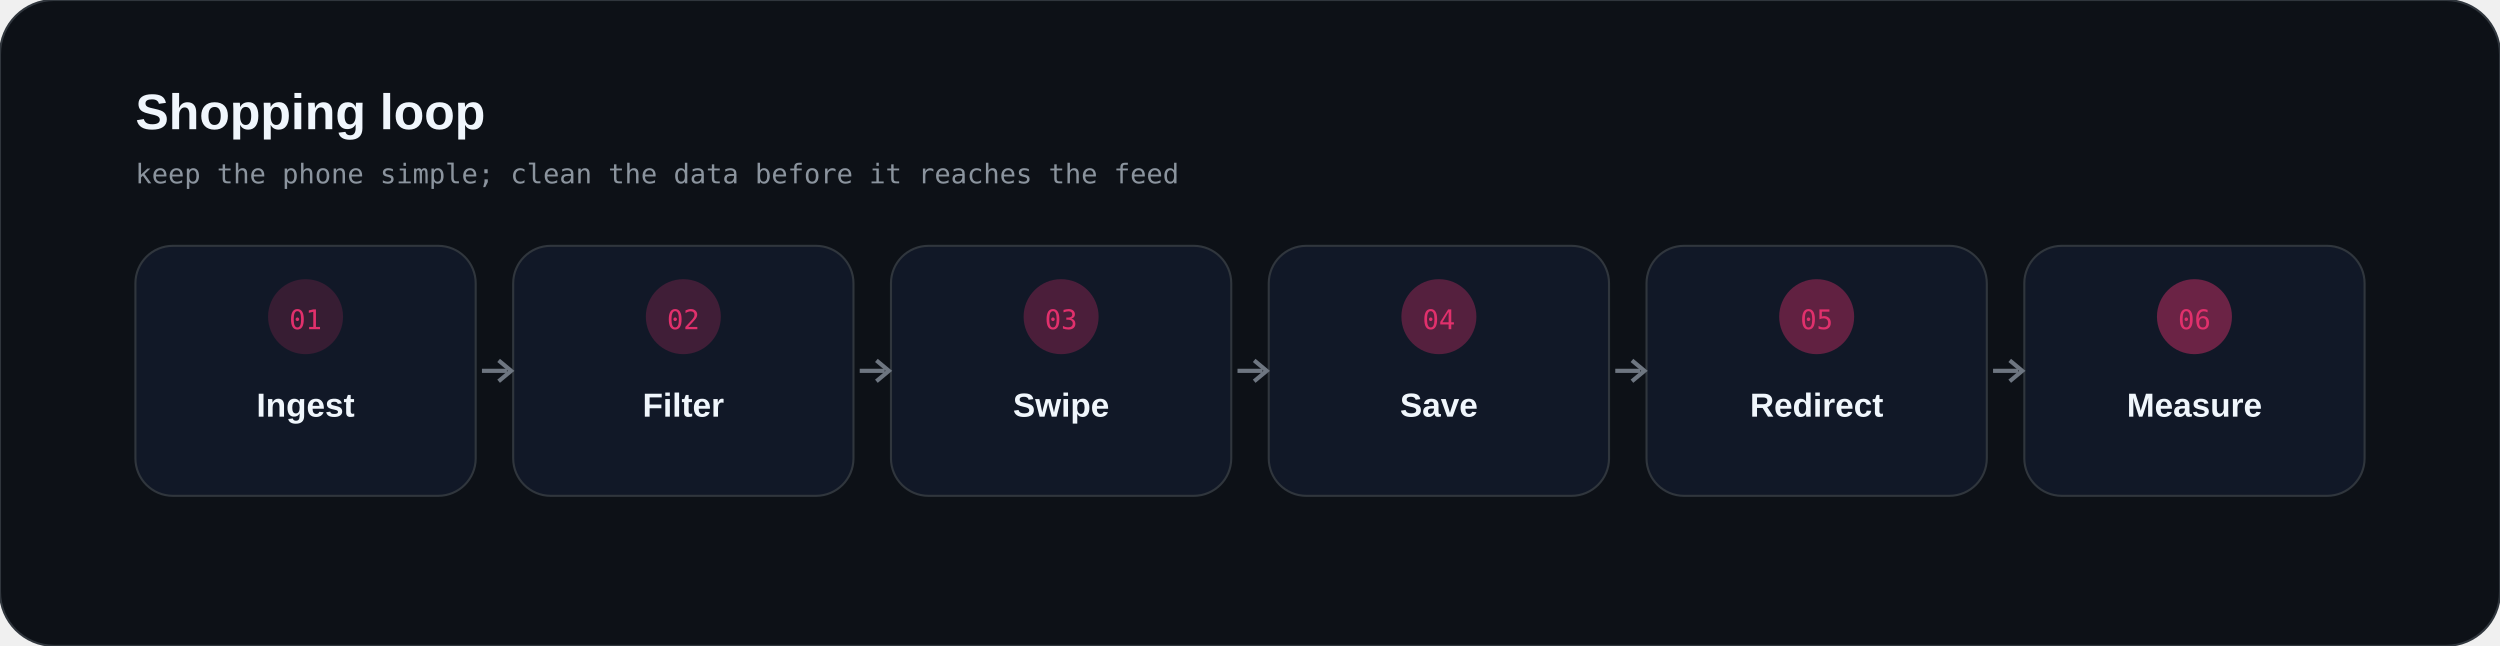
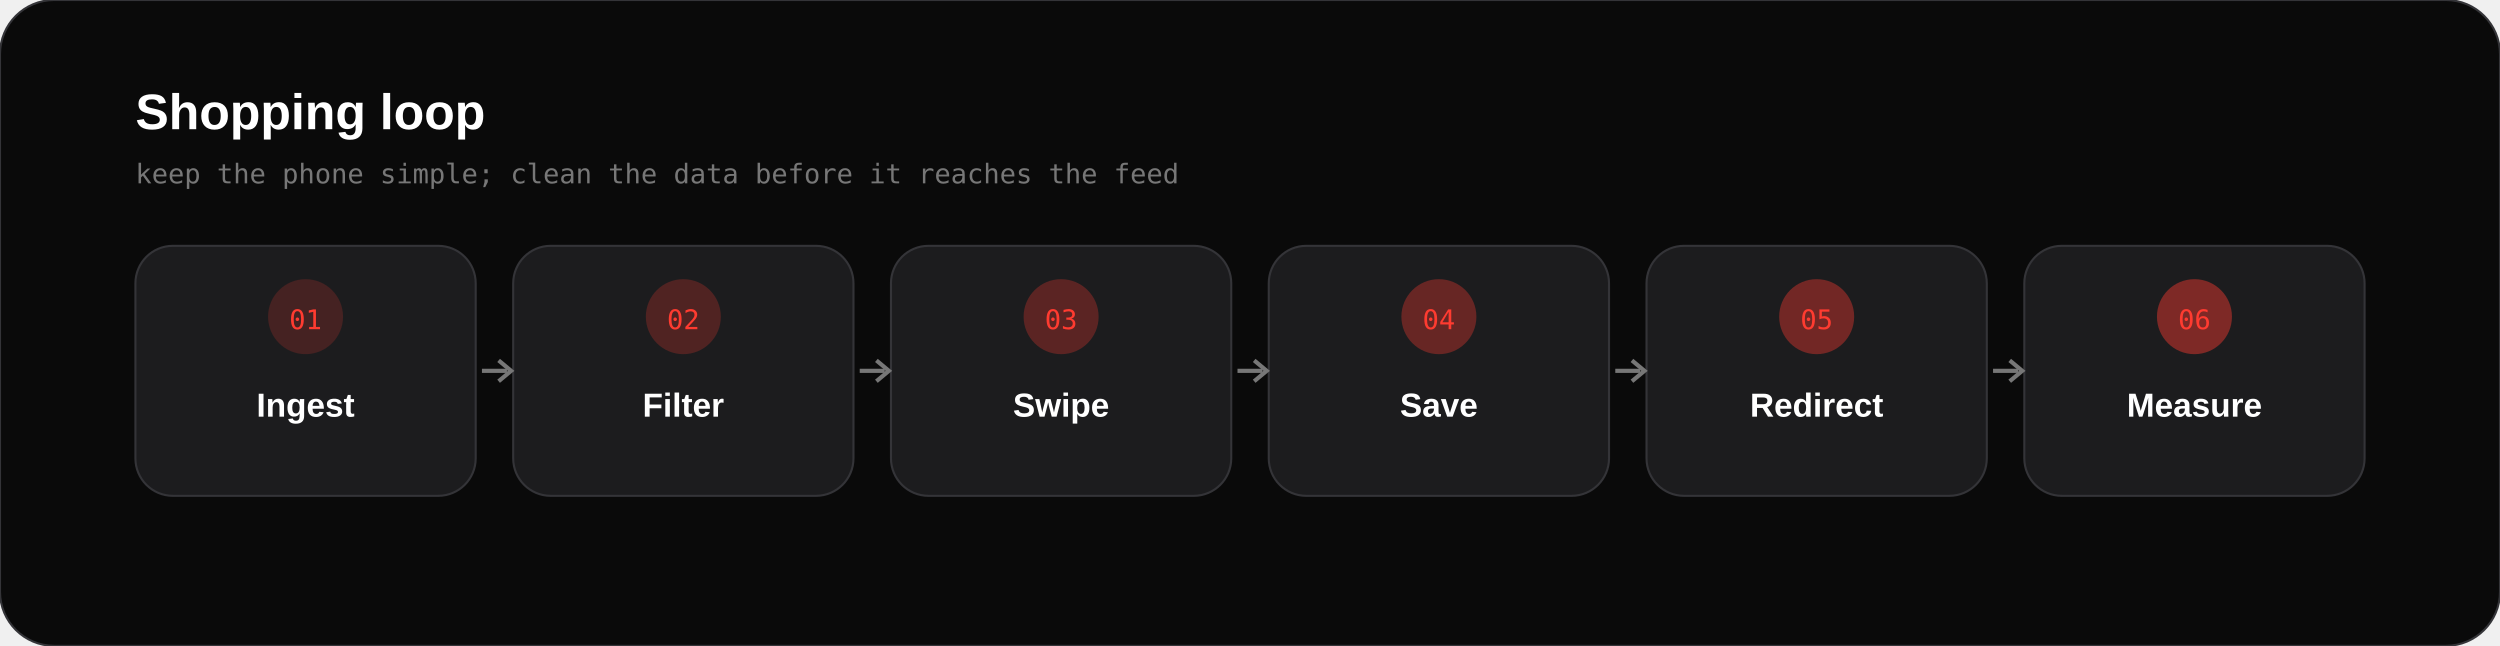
<svg xmlns="http://www.w3.org/2000/svg" width="1200" height="310" viewBox="0 0 1200 310">
-   <rect width="1200" height="310" rx="26" fill="#0d1117" stroke="#30363d" />
-   <text x="65" y="62" fill="#f0f6fc" font-family="Arial" font-size="24" font-weight="700">Shopping loop</text>
-   <text x="65" y="88" fill="#8b949e" font-family="monospace" font-size="13">keep the phone simple; clean the data before it reaches the feed</text>
+   <rect width="1200" height="310" rx="26" fill="#0a0a0a" stroke="#343438" />
+   <text x="65" y="62" fill="#ffffff" font-family="Arial" font-size="24" font-weight="700">Shopping loop</text>
+   <text x="65" y="88" fill="#777777" font-family="monospace" font-size="13">keep the phone simple; clean the data before it reaches the feed</text>
  <g transform="translate(65 118)">
-     <rect width="163.333" height="120" rx="18" fill="#111827" stroke="#30363d" />
-     <circle cx="81.667" cy="34" r="18" fill="#e1306c" opacity="0.18" />
-     <text x="81.667" y="40" text-anchor="middle" fill="#e1306c" font-family="monospace" font-size="13">01</text>
-     <text x="81.667" y="82" text-anchor="middle" fill="#f0f6fc" font-family="Arial" font-size="16" font-weight="700">Ingest</text>
+     <rect width="163.333" height="120" rx="18" fill="#1c1c1e" stroke="#343438" />
+     <circle cx="81.667" cy="34" r="18" fill="#FF3B30" opacity="0.18" />
+     <text x="81.667" y="40" text-anchor="middle" fill="#FF3B30" font-family="monospace" font-size="13">01</text>
+     <text x="81.667" y="82" text-anchor="middle" fill="#ffffff" font-family="Arial" font-size="16" font-weight="700">Ingest</text>
  </g>
  <g transform="translate(246.3333 118)">
-     <rect width="163.333" height="120" rx="18" fill="#111827" stroke="#30363d" />
-     <circle cx="81.667" cy="34" r="18" fill="#e1306c" opacity="0.23" />
-     <text x="81.667" y="40" text-anchor="middle" fill="#e1306c" font-family="monospace" font-size="13">02</text>
-     <text x="81.667" y="82" text-anchor="middle" fill="#f0f6fc" font-family="Arial" font-size="16" font-weight="700">Filter</text>
+     <rect width="163.333" height="120" rx="18" fill="#1c1c1e" stroke="#343438" />
+     <circle cx="81.667" cy="34" r="18" fill="#FF3B30" opacity="0.23" />
+     <text x="81.667" y="40" text-anchor="middle" fill="#FF3B30" font-family="monospace" font-size="13">02</text>
+     <text x="81.667" y="82" text-anchor="middle" fill="#ffffff" font-family="Arial" font-size="16" font-weight="700">Filter</text>
  </g>
  <g transform="translate(427.6667 118)">
-     <rect width="163.333" height="120" rx="18" fill="#111827" stroke="#30363d" />
-     <circle cx="81.667" cy="34" r="18" fill="#e1306c" opacity="0.28" />
-     <text x="81.667" y="40" text-anchor="middle" fill="#e1306c" font-family="monospace" font-size="13">03</text>
-     <text x="81.667" y="82" text-anchor="middle" fill="#f0f6fc" font-family="Arial" font-size="16" font-weight="700">Swipe</text>
+     <rect width="163.333" height="120" rx="18" fill="#1c1c1e" stroke="#343438" />
+     <circle cx="81.667" cy="34" r="18" fill="#FF3B30" opacity="0.28" />
+     <text x="81.667" y="40" text-anchor="middle" fill="#FF3B30" font-family="monospace" font-size="13">03</text>
+     <text x="81.667" y="82" text-anchor="middle" fill="#ffffff" font-family="Arial" font-size="16" font-weight="700">Swipe</text>
  </g>
  <g transform="translate(609 118)">
-     <rect width="163.333" height="120" rx="18" fill="#111827" stroke="#30363d" />
-     <circle cx="81.667" cy="34" r="18" fill="#e1306c" opacity="0.33" />
-     <text x="81.667" y="40" text-anchor="middle" fill="#e1306c" font-family="monospace" font-size="13">04</text>
-     <text x="81.667" y="82" text-anchor="middle" fill="#f0f6fc" font-family="Arial" font-size="16" font-weight="700">Save</text>
+     <rect width="163.333" height="120" rx="18" fill="#1c1c1e" stroke="#343438" />
+     <circle cx="81.667" cy="34" r="18" fill="#FF3B30" opacity="0.33" />
+     <text x="81.667" y="40" text-anchor="middle" fill="#FF3B30" font-family="monospace" font-size="13">04</text>
+     <text x="81.667" y="82" text-anchor="middle" fill="#ffffff" font-family="Arial" font-size="16" font-weight="700">Save</text>
  </g>
  <g transform="translate(790.3333 118)">
-     <rect width="163.333" height="120" rx="18" fill="#111827" stroke="#30363d" />
-     <circle cx="81.667" cy="34" r="18" fill="#e1306c" opacity="0.38" />
-     <text x="81.667" y="40" text-anchor="middle" fill="#e1306c" font-family="monospace" font-size="13">05</text>
-     <text x="81.667" y="82" text-anchor="middle" fill="#f0f6fc" font-family="Arial" font-size="16" font-weight="700">Redirect</text>
+     <rect width="163.333" height="120" rx="18" fill="#1c1c1e" stroke="#343438" />
+     <circle cx="81.667" cy="34" r="18" fill="#FF3B30" opacity="0.38" />
+     <text x="81.667" y="40" text-anchor="middle" fill="#FF3B30" font-family="monospace" font-size="13">05</text>
+     <text x="81.667" y="82" text-anchor="middle" fill="#ffffff" font-family="Arial" font-size="16" font-weight="700">Redirect</text>
  </g>
  <g transform="translate(971.6667 118)">
-     <rect width="163.333" height="120" rx="18" fill="#111827" stroke="#30363d" />
-     <circle cx="81.667" cy="34" r="18" fill="#e1306c" opacity="0.43" />
-     <text x="81.667" y="40" text-anchor="middle" fill="#e1306c" font-family="monospace" font-size="13">06</text>
-     <text x="81.667" y="82" text-anchor="middle" fill="#f0f6fc" font-family="Arial" font-size="16" font-weight="700">Measure</text>
+     <rect width="163.333" height="120" rx="18" fill="#1c1c1e" stroke="#343438" />
+     <circle cx="81.667" cy="34" r="18" fill="#FF3B30" opacity="0.43" />
+     <text x="81.667" y="40" text-anchor="middle" fill="#FF3B30" font-family="monospace" font-size="13">06</text>
+     <text x="81.667" y="82" text-anchor="middle" fill="#ffffff" font-family="Arial" font-size="16" font-weight="700">Measure</text>
  </g>
-   <path d="M231.333 178h12" stroke="#6e7681" stroke-width="2" />
-   <path d="M239.333 173l6 5-6 5" fill="none" stroke="#6e7681" stroke-width="2" />
-   <path d="M412.667 178h12" stroke="#6e7681" stroke-width="2" />
-   <path d="M420.667 173l6 5-6 5" fill="none" stroke="#6e7681" stroke-width="2" />
-   <path d="M594 178h12" stroke="#6e7681" stroke-width="2" />
-   <path d="M602 173l6 5-6 5" fill="none" stroke="#6e7681" stroke-width="2" />
-   <path d="M775.333 178h12" stroke="#6e7681" stroke-width="2" />
-   <path d="M783.333 173l6 5-6 5" fill="none" stroke="#6e7681" stroke-width="2" />
-   <path d="M956.667 178h12" stroke="#6e7681" stroke-width="2" />
-   <path d="M964.667 173l6 5-6 5" fill="none" stroke="#6e7681" stroke-width="2" />
+   <path d="M231.333 178h12" stroke="#777777" stroke-width="2" />
+   <path d="M239.333 173l6 5-6 5" fill="none" stroke="#777777" stroke-width="2" />
+   <path d="M412.667 178h12" stroke="#777777" stroke-width="2" />
+   <path d="M420.667 173l6 5-6 5" fill="none" stroke="#777777" stroke-width="2" />
+   <path d="M594 178h12" stroke="#777777" stroke-width="2" />
+   <path d="M602 173l6 5-6 5" fill="none" stroke="#777777" stroke-width="2" />
+   <path d="M775.333 178h12" stroke="#777777" stroke-width="2" />
+   <path d="M783.333 173l6 5-6 5" fill="none" stroke="#777777" stroke-width="2" />
+   <path d="M956.667 178h12" stroke="#777777" stroke-width="2" />
+   <path d="M964.667 173l6 5-6 5" fill="none" stroke="#777777" stroke-width="2" />
</svg>
